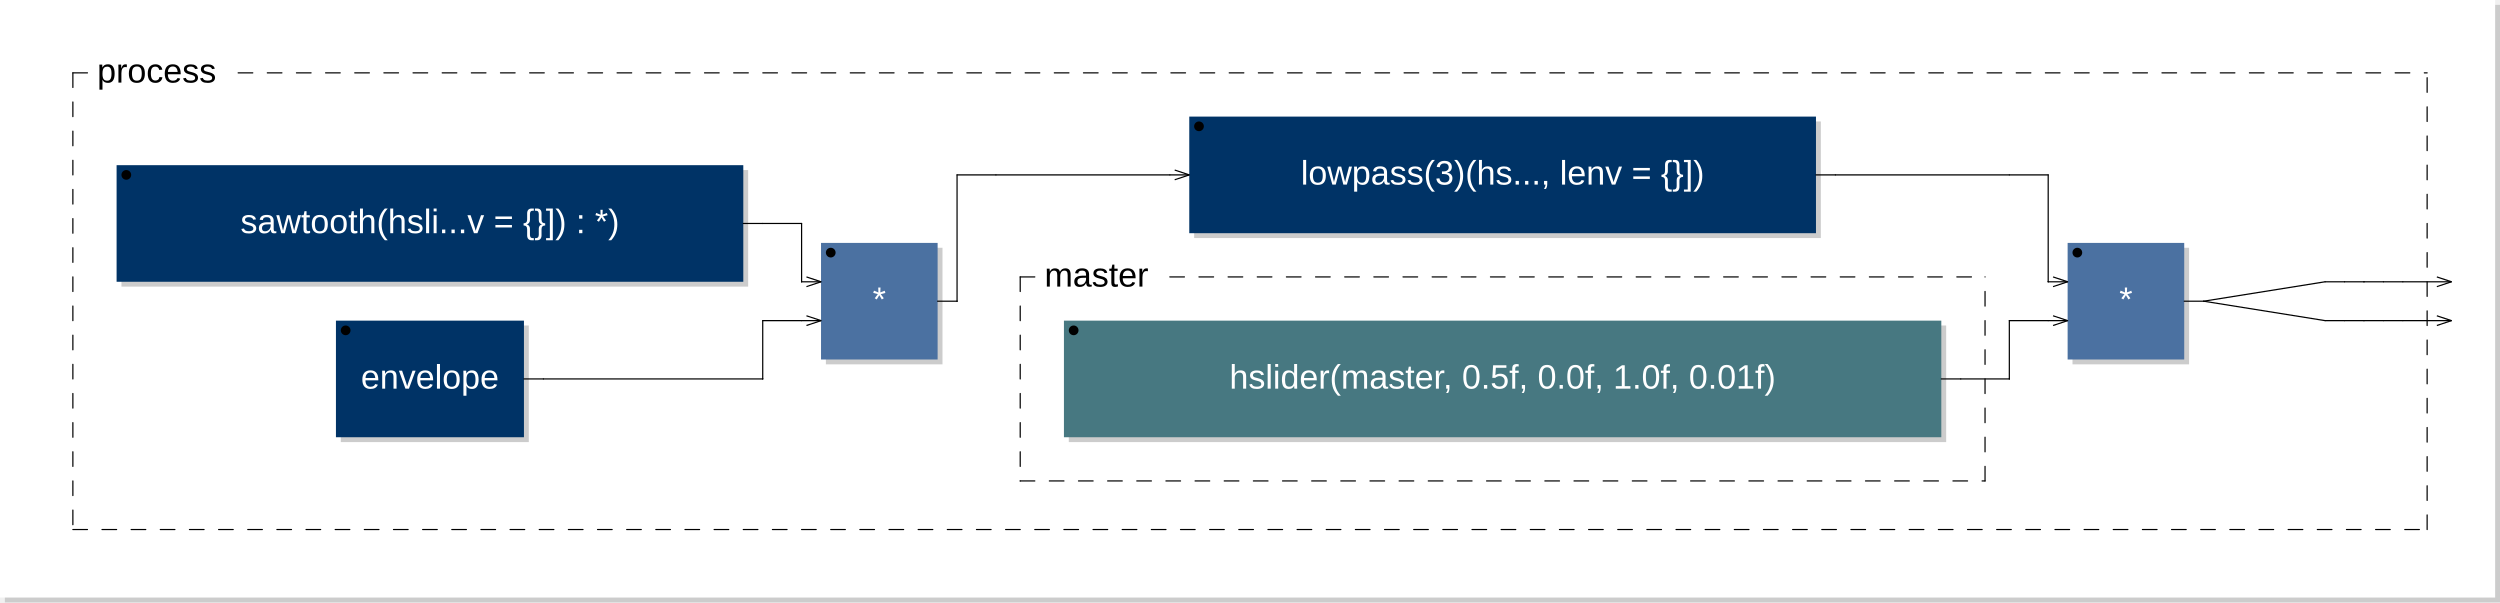
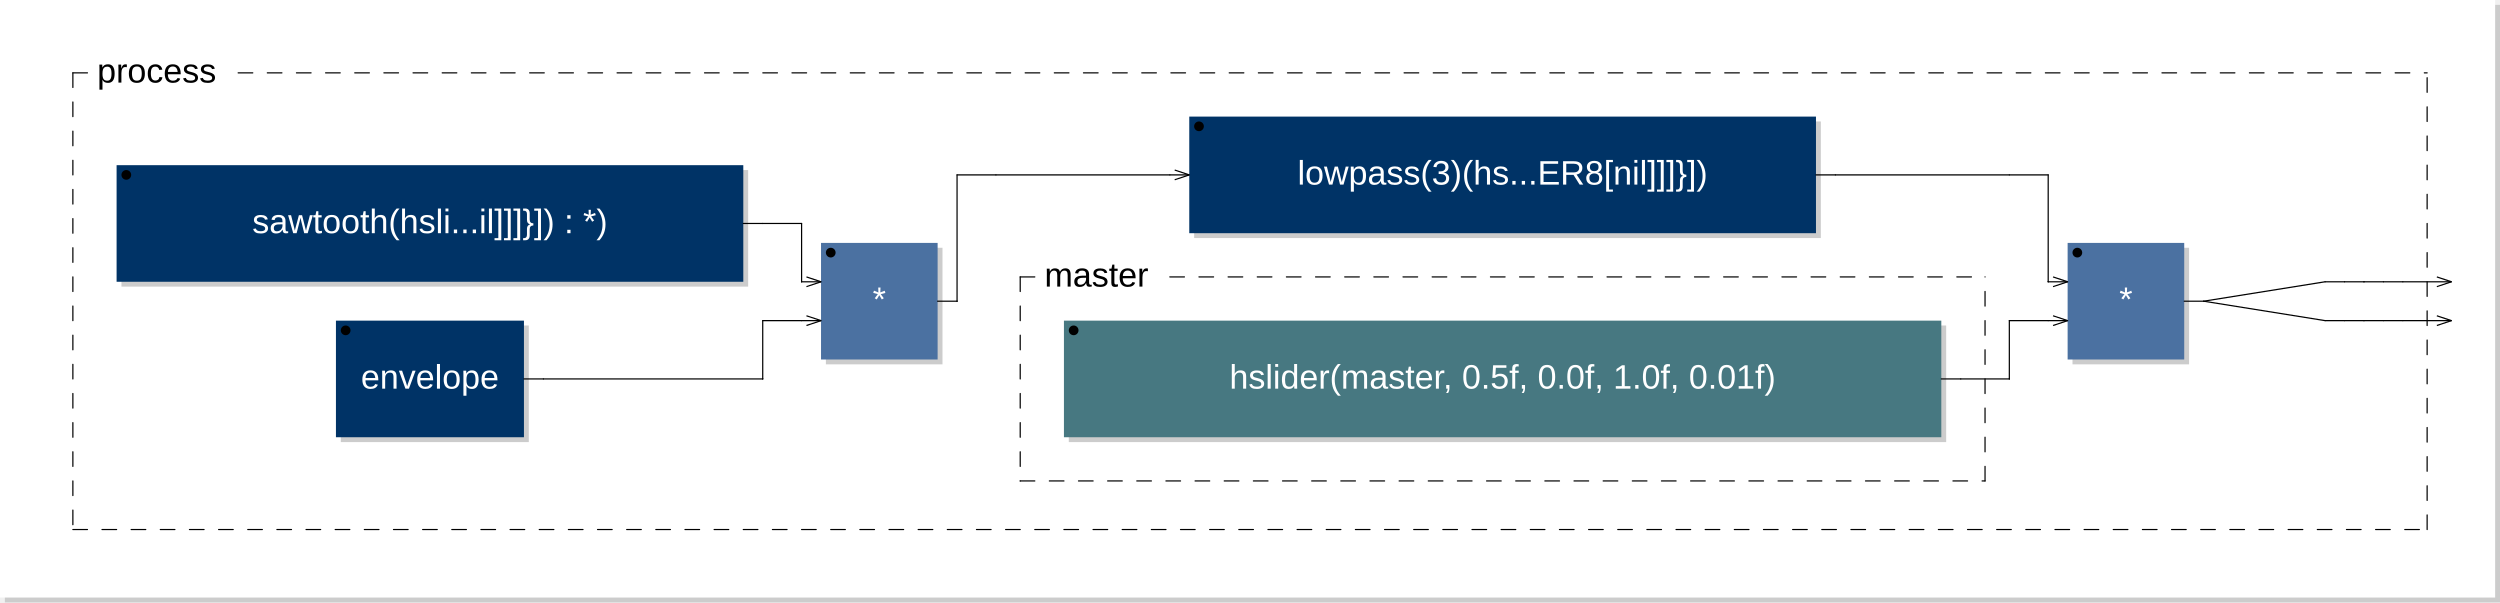
<svg xmlns="http://www.w3.org/2000/svg" xmlns:xlink="http://www.w3.org/1999/xlink" viewBox="0 0 514.6 124" width="257.3mm" height="62mm" version="1.1">
  <rect x="1" y="1" width="513.6" height="123" rx="0" ry="0" style="stroke:none;fill:#cccccc;" />
  <rect x="0" y="0" width="513.6" height="123" rx="0" ry="0" style="stroke:none;fill:#ffffff;" />
  <text x="10" y="7" font-family="Arial" font-size="7" />
-   <a xlink:href="sawtooth-0x7f9f9a404610.svg">
+   <a xlink:href="sawtooth-0x7fd7b2d00f60.svg">
    <rect x="25" y="35" width="129" height="24" rx="0" ry="0" style="stroke:none;fill:#cccccc;" />
    <rect x="24" y="34" width="129" height="24" rx="0" ry="0" style="stroke:none;fill:#003366;" />
  </a>
-   <a xlink:href="sawtooth-0x7f9f9a404610.svg">
-     <text x="88.5" y="48" font-family="Arial" font-size="7" text-anchor="middle" fill="#FFFFFF">sawtooth(hsli...v = {}]) : *)</text>
+   <a xlink:href="sawtooth-0x7fd7b2d00f60.svg">
+     <text x="88.5" y="48" font-family="Arial" font-size="7" text-anchor="middle" fill="#FFFFFF">sawtooth(hsli...il]]]}]) : *)</text>
  </a>
  <circle cx="26" cy="36" r="1" />
-   <a xlink:href="envelope-0x7f9f98511630.svg">
+   <a xlink:href="envelope-0x7fd7b2b6e5d0.svg">
    <rect x="70.15" y="67" width="38.7" height="24" rx="0" ry="0" style="stroke:none;fill:#cccccc;" />
    <rect x="69.15" y="66" width="38.7" height="24" rx="0" ry="0" style="stroke:none;fill:#003366;" />
  </a>
-   <a xlink:href="envelope-0x7f9f98511630.svg">
+   <a xlink:href="envelope-0x7fd7b2b6e5d0.svg">
    <text x="88.5" y="80" font-family="Arial" font-size="7" text-anchor="middle" fill="#FFFFFF">envelope</text>
  </a>
  <circle cx="71.15" cy="68" r="1" />
  <rect x="170" y="51" width="24" height="24" rx="0" ry="0" style="stroke:none;fill:#cccccc;" />
  <rect x="169" y="50" width="24" height="24" rx="0" ry="0" style="stroke:none;fill:#4B71A1;" />
  <text x="181" y="64" font-family="Arial" font-size="7" text-anchor="middle" fill="#FFFFFF">*</text>
  <circle cx="171" cy="52" r="1" />
  <line x1="166" y1="57" x2="169" y2="58" transform="rotate(0,169,58)" style="stroke: black; stroke-width:0.25;" />
  <line x1="166" y1="59" x2="169" y2="58" transform="rotate(0,169,58)" style="stroke: black; stroke-width:0.25;" />
  <line x1="166" y1="65" x2="169" y2="66" transform="rotate(0,169,66)" style="stroke: black; stroke-width:0.25;" />
  <line x1="166" y1="67" x2="169" y2="66" transform="rotate(0,169,66)" style="stroke: black; stroke-width:0.25;" />
-   <a xlink:href="lowpass-0x7f9f9a408720.svg">
+   <a xlink:href="lowpass-0x7fd7b2d05070.svg">
    <rect x="245.8" y="25" width="129" height="24" rx="0" ry="0" style="stroke:none;fill:#cccccc;" />
    <rect x="244.8" y="24" width="129" height="24" rx="0" ry="0" style="stroke:none;fill:#003366;" />
  </a>
-   <a xlink:href="lowpass-0x7f9f9a408720.svg">
-     <text x="309.3" y="38" font-family="Arial" font-size="7" text-anchor="middle" fill="#FFFFFF">lowpass(3)(hs..., lenv = {}])</text>
+   <a xlink:href="lowpass-0x7fd7b2d05070.svg">
+     <text x="309.3" y="38" font-family="Arial" font-size="7" text-anchor="middle" fill="#FFFFFF">lowpass(3)(hs...ER8[nil]]]}])</text>
  </a>
  <circle cx="246.8" cy="26" r="1" />
  <line x1="241.8" y1="35" x2="244.8" y2="36" transform="rotate(0,244.8,36)" style="stroke: black; stroke-width:0.25;" />
  <line x1="241.8" y1="37" x2="244.8" y2="36" transform="rotate(0,244.8,36)" style="stroke: black; stroke-width:0.25;" />
  <rect x="220" y="67" width="180.6" height="24" rx="0" ry="0" style="stroke:none;fill:#cccccc;" />
  <rect x="219" y="66" width="180.6" height="24" rx="0" ry="0" style="stroke:none;fill:#477881;" />
  <text x="309.3" y="80" font-family="Arial" font-size="7" text-anchor="middle" fill="#FFFFFF">hslider(master, 0.5f, 0.0f, 1.0f, 0.01f)</text>
  <circle cx="221" cy="68" r="1" />
  <line x1="210" y1="57" x2="210" y2="99" style="stroke: black; stroke-linecap:round; stroke-width:0.25; stroke-dasharray:3,3;" />
  <line x1="210" y1="99" x2="408.6" y2="99" style="stroke: black; stroke-linecap:round; stroke-width:0.25; stroke-dasharray:3,3;" />
  <line x1="408.6" y1="99" x2="408.6" y2="57" style="stroke: black; stroke-linecap:round; stroke-width:0.25; stroke-dasharray:3,3;" />
  <line x1="210" y1="57" x2="215" y2="57" style="stroke: black; stroke-linecap:round; stroke-width:0.25; stroke-dasharray:3,3;" />
  <line x1="240.8" y1="57" x2="408.6" y2="57" style="stroke: black; stroke-linecap:round; stroke-width:0.25; stroke-dasharray:3,3;" />
  <text x="215" y="59" font-family="Arial" font-size="7">master</text>
  <rect x="426.6" y="51" width="24" height="24" rx="0" ry="0" style="stroke:none;fill:#cccccc;" />
  <rect x="425.6" y="50" width="24" height="24" rx="0" ry="0" style="stroke:none;fill:#4B71A1;" />
  <text x="437.6" y="64" font-family="Arial" font-size="7" text-anchor="middle" fill="#FFFFFF">*</text>
  <circle cx="427.6" cy="52" r="1" />
  <line x1="422.6" y1="57" x2="425.6" y2="58" transform="rotate(0,425.6,58)" style="stroke: black; stroke-width:0.25;" />
  <line x1="422.6" y1="59" x2="425.6" y2="58" transform="rotate(0,425.6,58)" style="stroke: black; stroke-width:0.25;" />
  <line x1="422.6" y1="65" x2="425.6" y2="66" transform="rotate(0,425.6,66)" style="stroke: black; stroke-width:0.25;" />
  <line x1="422.6" y1="67" x2="425.6" y2="66" transform="rotate(0,425.6,66)" style="stroke: black; stroke-width:0.25;" />
  <line x1="15" y1="15" x2="15" y2="109" style="stroke: black; stroke-linecap:round; stroke-width:0.25; stroke-dasharray:3,3;" />
  <line x1="15" y1="109" x2="499.6" y2="109" style="stroke: black; stroke-linecap:round; stroke-width:0.25; stroke-dasharray:3,3;" />
  <line x1="499.6" y1="109" x2="499.6" y2="15" style="stroke: black; stroke-linecap:round; stroke-width:0.25; stroke-dasharray:3,3;" />
  <line x1="15" y1="15" x2="20" y2="15" style="stroke: black; stroke-linecap:round; stroke-width:0.25; stroke-dasharray:3,3;" />
  <line x1="49.025" y1="15" x2="499.6" y2="15" style="stroke: black; stroke-linecap:round; stroke-width:0.25; stroke-dasharray:3,3;" />
  <text x="20" y="17" font-family="Arial" font-size="7">process</text>
  <line x1="501.6" y1="57" x2="504.6" y2="58" transform="rotate(0,504.6,58)" style="stroke: black; stroke-width:0.25;" />
  <line x1="501.6" y1="59" x2="504.6" y2="58" transform="rotate(0,504.6,58)" style="stroke: black; stroke-width:0.25;" />
  <line x1="501.6" y1="65" x2="504.6" y2="66" transform="rotate(0,504.6,66)" style="stroke: black; stroke-width:0.25;" />
  <line x1="501.6" y1="67" x2="504.6" y2="66" transform="rotate(0,504.6,66)" style="stroke: black; stroke-width:0.25;" />
  <line x1="107.85" y1="78" x2="111.85" y2="78" style="stroke:black; stroke-linecap:round; stroke-width:0.25;" />
  <line x1="111.85" y1="78" x2="157" y2="78" style="stroke:black; stroke-linecap:round; stroke-width:0.25;" />
  <line x1="153" y1="46" x2="157" y2="46" style="stroke:black; stroke-linecap:round; stroke-width:0.25;" />
  <line x1="157" y1="46" x2="165" y2="46" style="stroke:black; stroke-linecap:round; stroke-width:0.25;" />
  <line x1="157" y1="66" x2="165" y2="66" style="stroke:black; stroke-linecap:round; stroke-width:0.25;" />
  <line x1="157" y1="78" x2="157" y2="66" style="stroke:black; stroke-linecap:round; stroke-width:0.25;" />
  <line x1="157" y1="78" x2="157" y2="78" style="stroke:black; stroke-linecap:round; stroke-width:0.25;" />
  <line x1="165" y1="46" x2="165" y2="58" style="stroke:black; stroke-linecap:round; stroke-width:0.25;" />
  <line x1="165" y1="58" x2="165" y2="58" style="stroke:black; stroke-linecap:round; stroke-width:0.25;" />
  <line x1="165" y1="58" x2="169" y2="58" style="stroke:black; stroke-linecap:round; stroke-width:0.25;" />
  <line x1="165" y1="66" x2="169" y2="66" style="stroke:black; stroke-linecap:round; stroke-width:0.25;" />
  <line x1="193" y1="62" x2="197" y2="62" style="stroke:black; stroke-linecap:round; stroke-width:0.25;" />
  <line x1="197" y1="36" x2="205" y2="36" style="stroke:black; stroke-linecap:round; stroke-width:0.25;" />
  <line x1="197" y1="62" x2="197" y2="36" style="stroke:black; stroke-linecap:round; stroke-width:0.25;" />
  <line x1="197" y1="62" x2="197" y2="62" style="stroke:black; stroke-linecap:round; stroke-width:0.25;" />
  <line x1="205" y1="36" x2="240.8" y2="36" style="stroke:black; stroke-linecap:round; stroke-width:0.25;" />
  <line x1="240.8" y1="36" x2="244.8" y2="36" style="stroke:black; stroke-linecap:round; stroke-width:0.25;" />
  <line x1="373.8" y1="36" x2="377.8" y2="36" style="stroke:black; stroke-linecap:round; stroke-width:0.25;" />
  <line x1="377.8" y1="36" x2="413.6" y2="36" style="stroke:black; stroke-linecap:round; stroke-width:0.25;" />
  <line x1="399.6" y1="78" x2="403.6" y2="78" style="stroke:black; stroke-linecap:round; stroke-width:0.25;" />
  <line x1="403.6" y1="78" x2="413.6" y2="78" style="stroke:black; stroke-linecap:round; stroke-width:0.25;" />
  <line x1="413.6" y1="36" x2="421.6" y2="36" style="stroke:black; stroke-linecap:round; stroke-width:0.25;" />
  <line x1="413.6" y1="66" x2="421.6" y2="66" style="stroke:black; stroke-linecap:round; stroke-width:0.25;" />
  <line x1="413.6" y1="78" x2="413.6" y2="66" style="stroke:black; stroke-linecap:round; stroke-width:0.25;" />
  <line x1="413.6" y1="78" x2="413.6" y2="78" style="stroke:black; stroke-linecap:round; stroke-width:0.25;" />
  <line x1="421.6" y1="36" x2="421.6" y2="58" style="stroke:black; stroke-linecap:round; stroke-width:0.25;" />
  <line x1="421.6" y1="58" x2="421.6" y2="58" style="stroke:black; stroke-linecap:round; stroke-width:0.25;" />
  <line x1="421.6" y1="58" x2="425.6" y2="58" style="stroke:black; stroke-linecap:round; stroke-width:0.25;" />
  <line x1="421.6" y1="66" x2="425.6" y2="66" style="stroke:black; stroke-linecap:round; stroke-width:0.25;" />
  <line x1="449.6" y1="62" x2="453.6" y2="62" style="stroke:black; stroke-linecap:round; stroke-width:0.25;" />
  <line x1="453.6" y1="62" x2="478.6" y2="58" style="stroke:black; stroke-linecap:round; stroke-width:0.25;" />
  <line x1="453.6" y1="62" x2="478.6" y2="66" style="stroke:black; stroke-linecap:round; stroke-width:0.25;" />
  <line x1="478.6" y1="58" x2="482.6" y2="58" style="stroke:black; stroke-linecap:round; stroke-width:0.25;" />
  <line x1="478.6" y1="66" x2="482.6" y2="66" style="stroke:black; stroke-linecap:round; stroke-width:0.25;" />
  <line x1="482.6" y1="58" x2="486.6" y2="58" style="stroke:black; stroke-linecap:round; stroke-width:0.25;" />
  <line x1="482.6" y1="66" x2="486.6" y2="66" style="stroke:black; stroke-linecap:round; stroke-width:0.25;" />
  <line x1="486.6" y1="58" x2="486.6" y2="58" style="stroke:black; stroke-linecap:round; stroke-width:0.25;" />
  <line x1="486.6" y1="58" x2="490.6" y2="58" style="stroke:black; stroke-linecap:round; stroke-width:0.25;" />
  <line x1="486.6" y1="66" x2="486.6" y2="66" style="stroke:black; stroke-linecap:round; stroke-width:0.25;" />
  <line x1="486.6" y1="66" x2="490.6" y2="66" style="stroke:black; stroke-linecap:round; stroke-width:0.25;" />
  <line x1="490.6" y1="58" x2="494.6" y2="58" style="stroke:black; stroke-linecap:round; stroke-width:0.25;" />
  <line x1="490.6" y1="66" x2="494.6" y2="66" style="stroke:black; stroke-linecap:round; stroke-width:0.25;" />
  <line x1="494.6" y1="58" x2="504.6" y2="58" style="stroke:black; stroke-linecap:round; stroke-width:0.25;" />
  <line x1="494.6" y1="66" x2="504.6" y2="66" style="stroke:black; stroke-linecap:round; stroke-width:0.25;" />
</svg>
